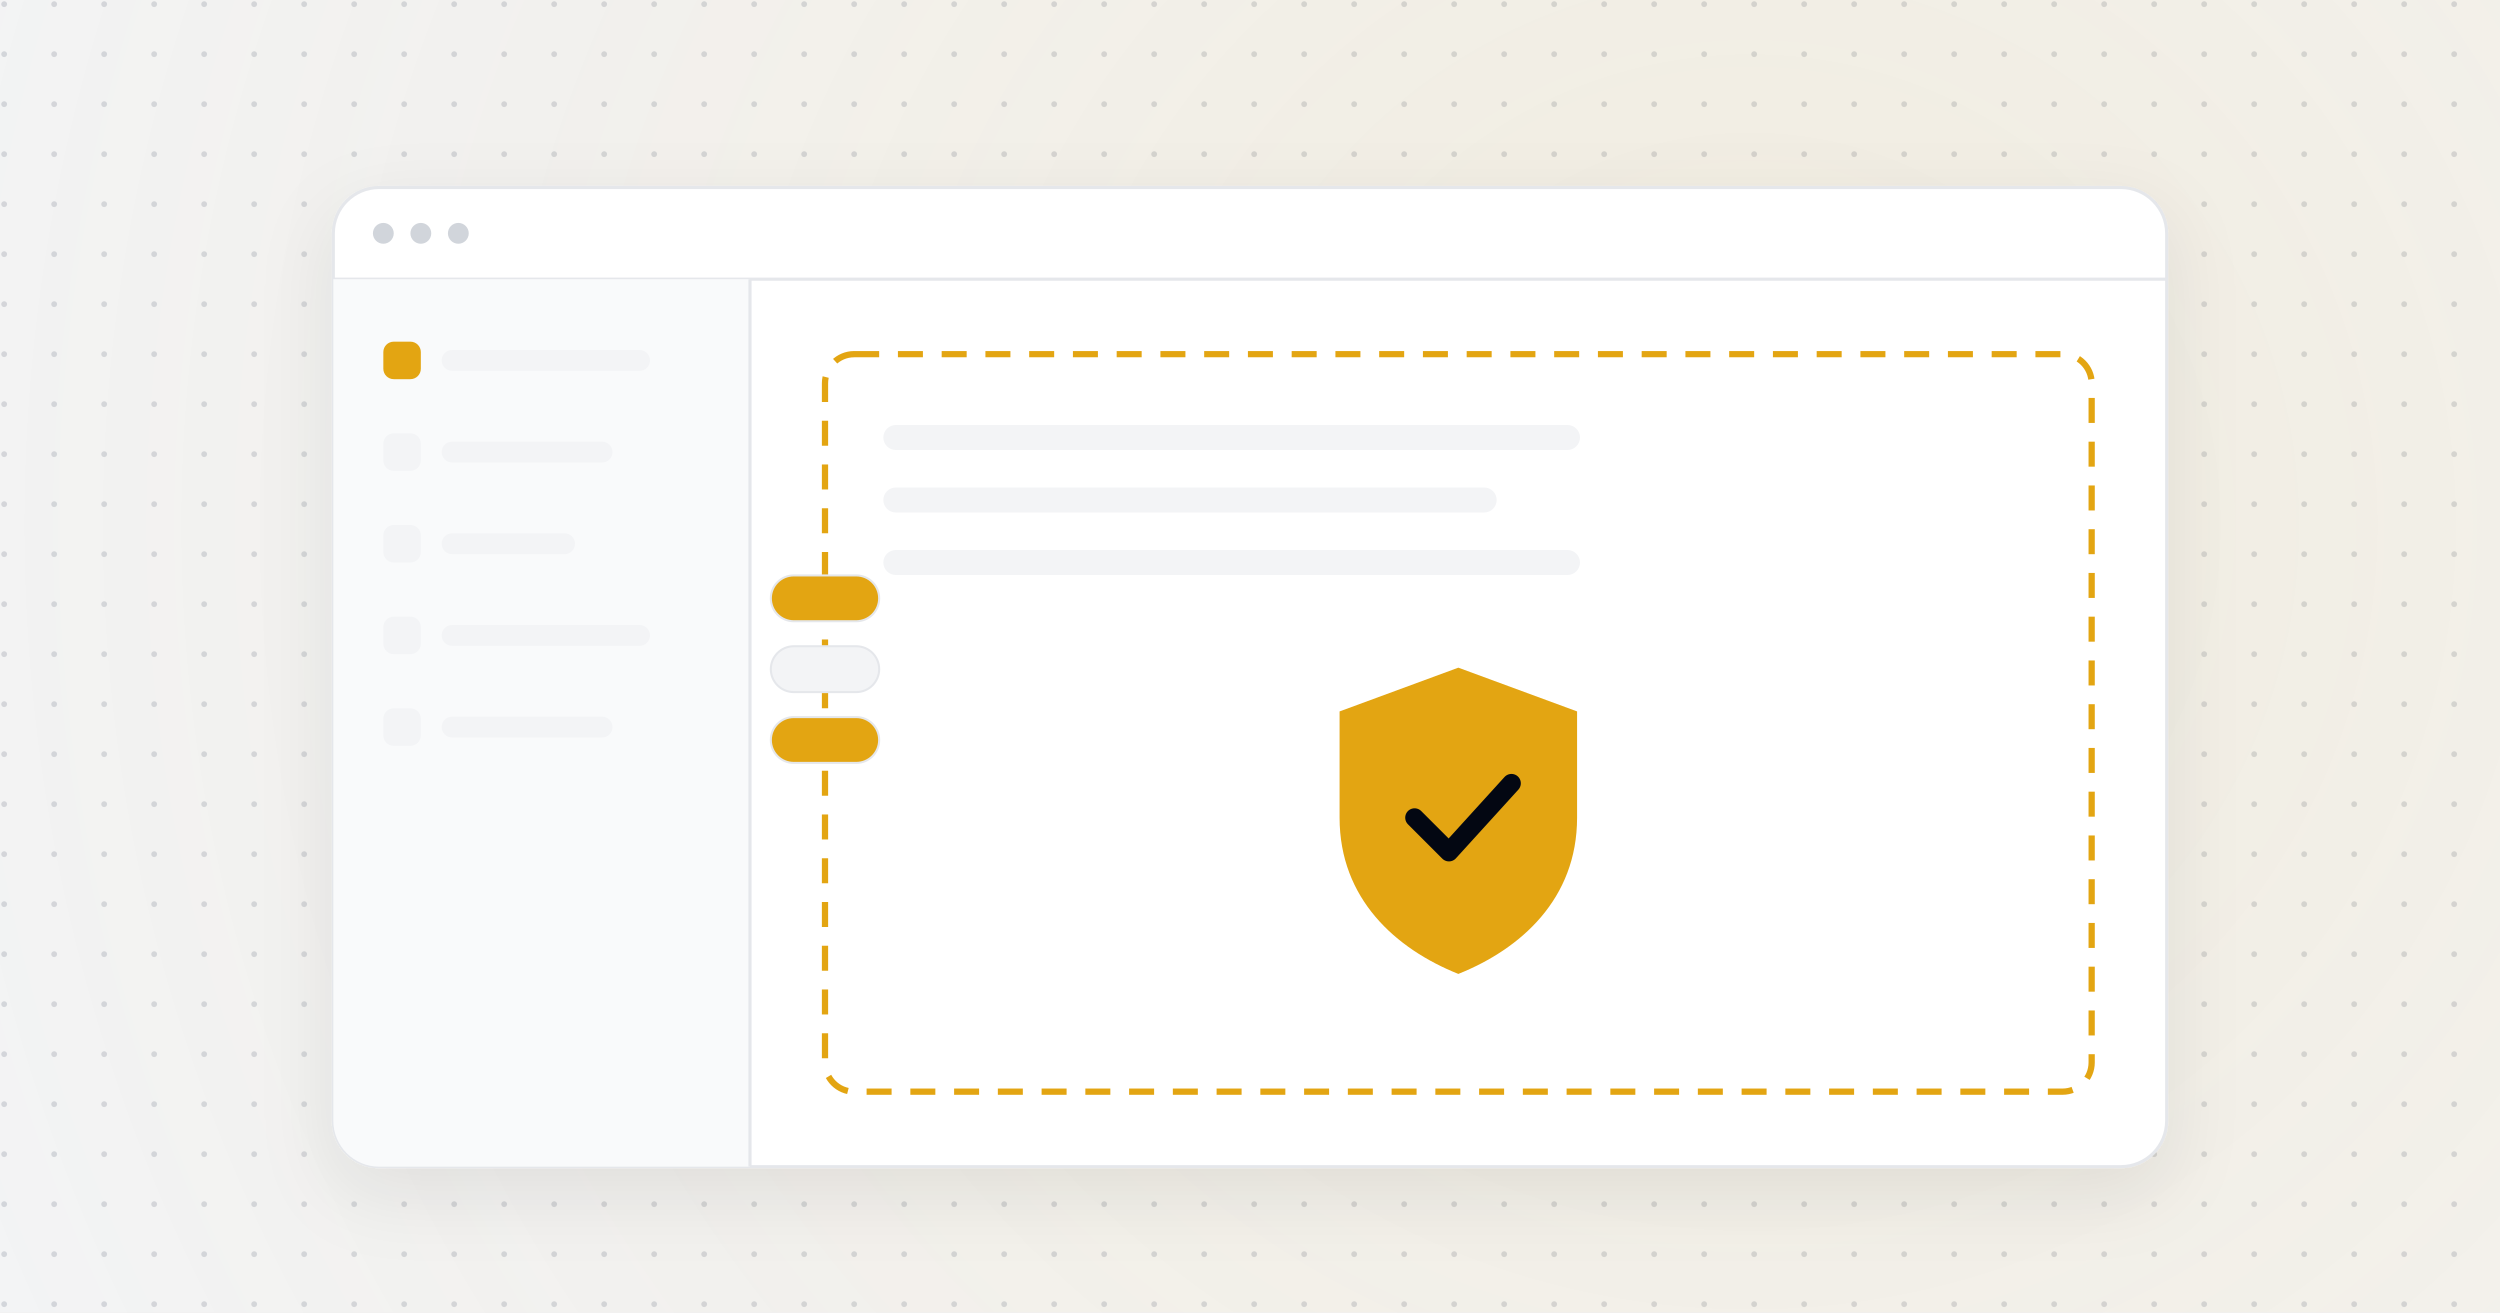
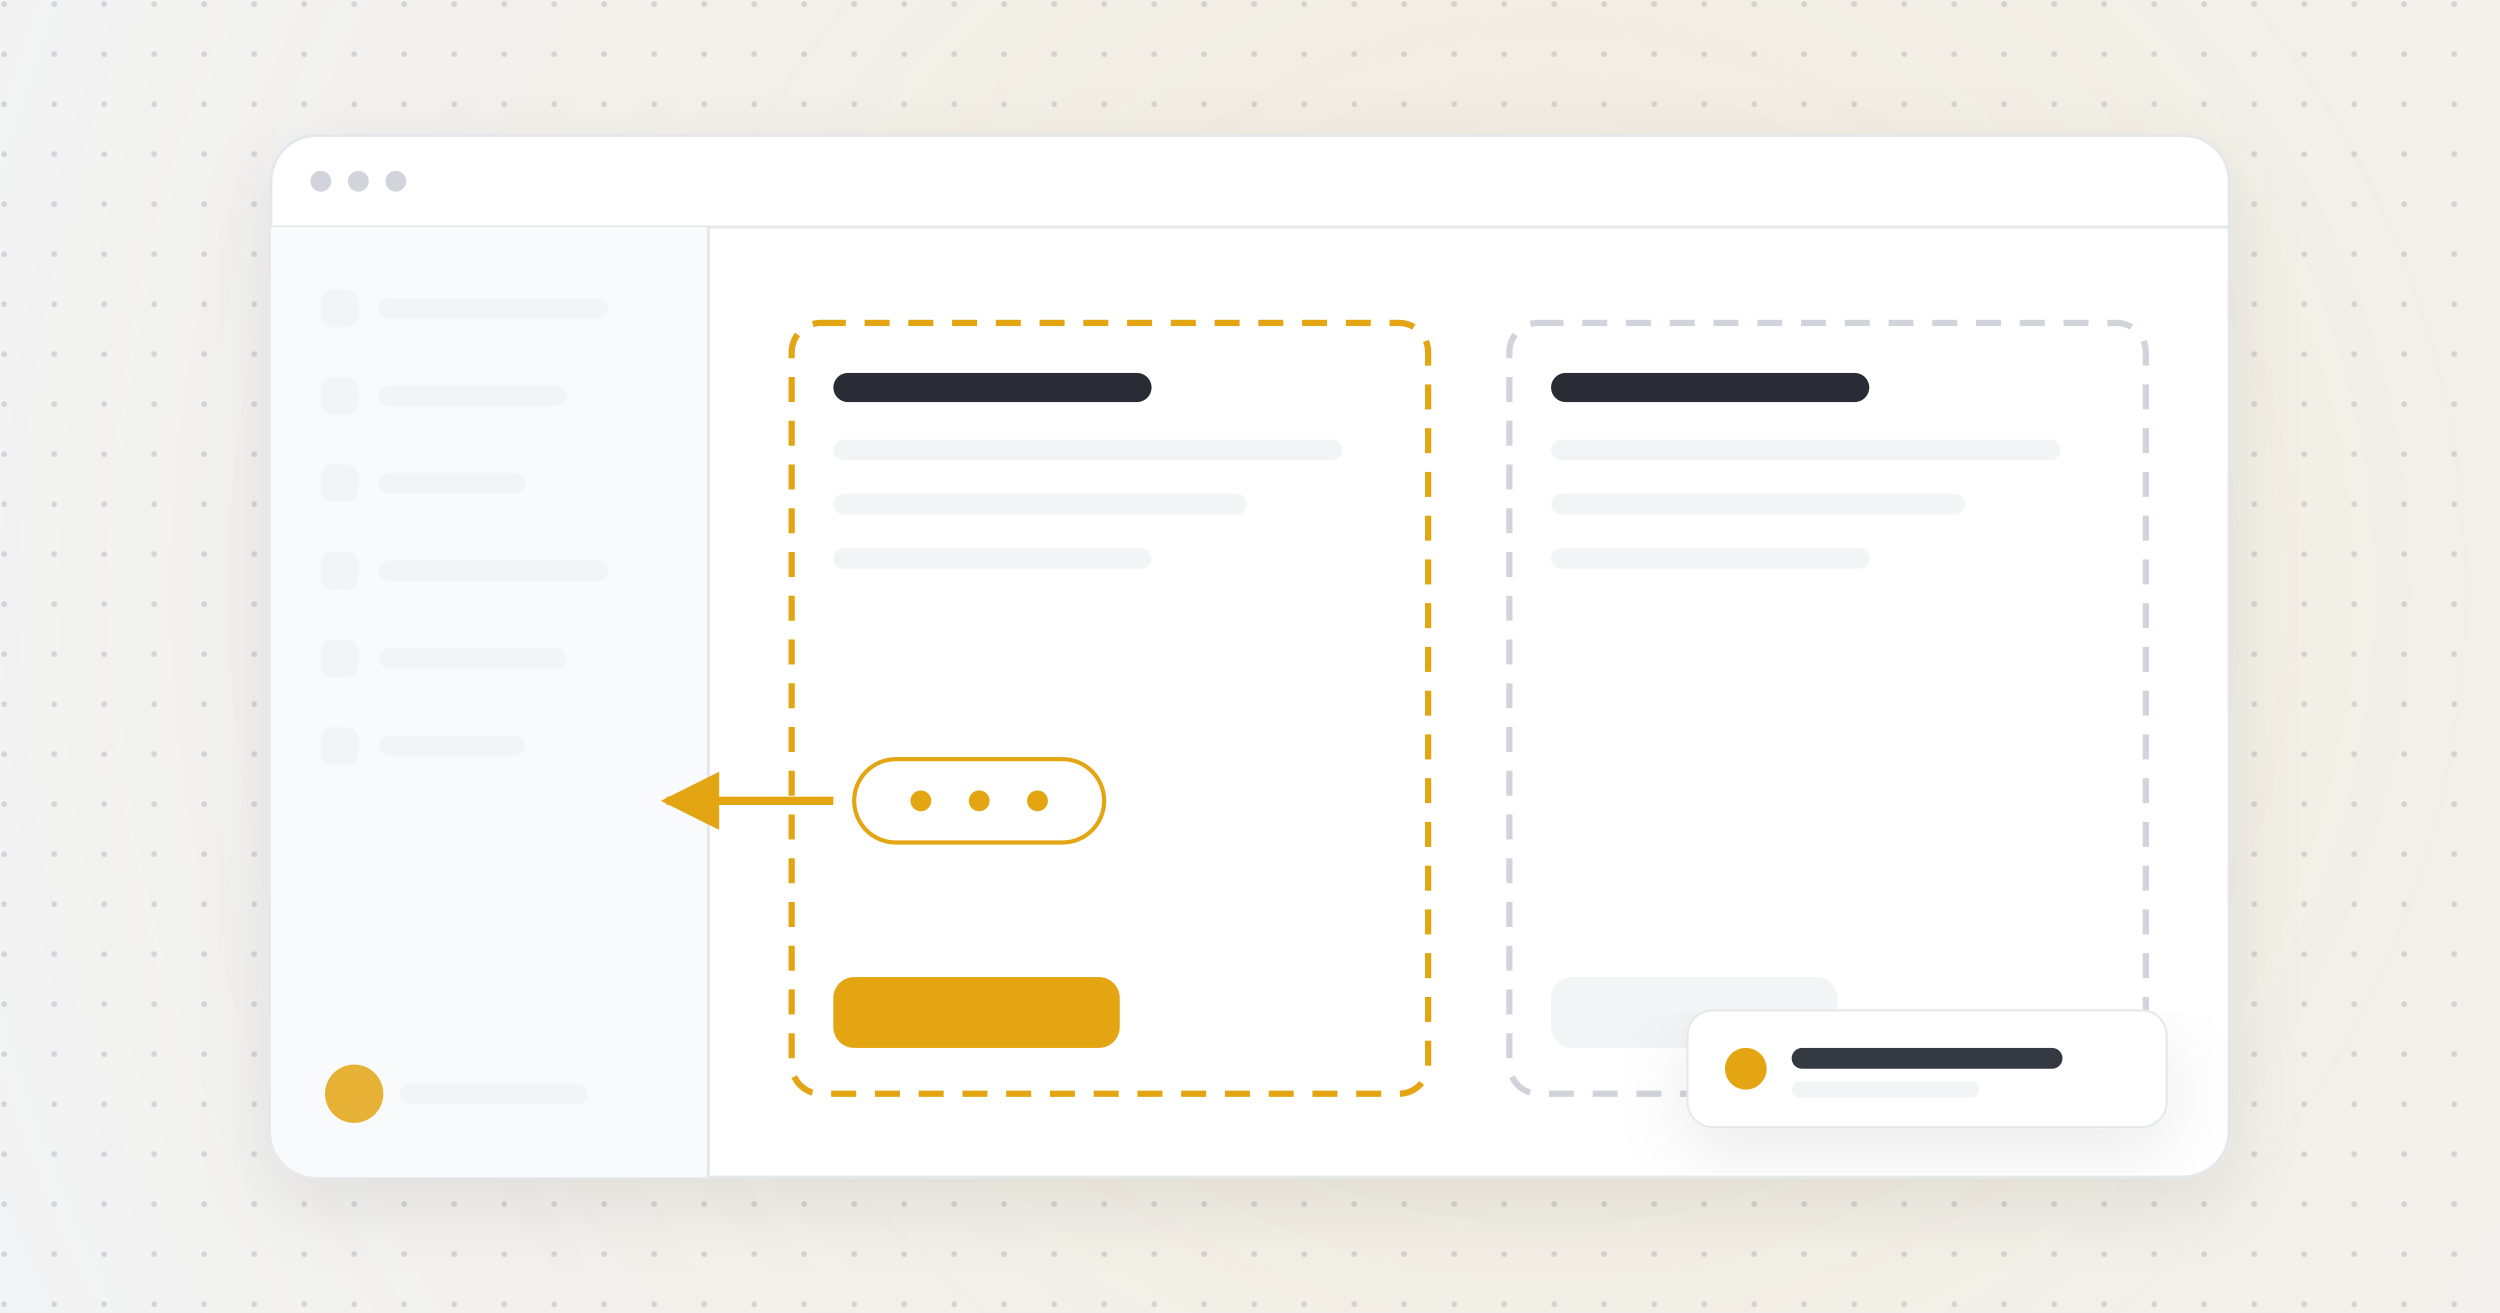
<svg xmlns="http://www.w3.org/2000/svg" width="1200" height="630" viewBox="0 0 1200 630" role="img">
  <defs>
    <pattern id="d" width="24" height="24" patternUnits="userSpaceOnUse">
      <circle cx="2" cy="2" r="1.4" fill="#D3D6DC" />
    </pattern>
    <filter id="sh" x="-20%" y="-20%" width="140%" height="160%">
      <feDropShadow dx="0" dy="12" stdDeviation="18" flood-color="#030712" flood-opacity=".08" />
    </filter>
-     <marker id="ah" viewBox="0 0 10 10" refX="9" refY="5" markerWidth="8" markerHeight="8" orient="auto-start-reverse">
+     <marker id="ah" viewBox="0 0 10 10" refX="9" refY="5" markerWidth="7" markerHeight="7" orient="auto-start-reverse">
      <path d="M0 0L10 5L0 10z" fill="#E3A512" />
    </marker>
-     <marker id="am" viewBox="0 0 10 10" refX="9" refY="5" markerWidth="8" markerHeight="8" orient="auto-start-reverse">
+     <marker id="am" viewBox="0 0 10 10" refX="9" refY="5" markerWidth="7" markerHeight="7" orient="auto-start-reverse">
      <path d="M0 0L10 5L0 10z" fill="#6B7280" />
    </marker>
  </defs>
  <rect width="1200" height="630" fill="#F3F4F6" />
  <rect width="1200" height="630" fill="url(#d)" />
  <defs>
-     <radialGradient id="g" cx="840.0" cy="252.0" r="960.0" gradientUnits="userSpaceOnUse">
-       <stop offset="0" stop-color="#E3A512" stop-opacity=".10" />
+     <radialGradient id="g" cx="744.0" cy="283.5" r="840.0" gradientUnits="userSpaceOnUse">
+       <stop offset="0" stop-color="#E3A512" stop-opacity=".12" />
      <stop offset="1" stop-color="#E3A512" stop-opacity="0" />
    </radialGradient>
  </defs>
  <rect width="1200" height="630" fill="url(#g)" />
  <g filter="url(#sh)">
-     <rect x="160.0" y="90.0" width="880" height="470" rx="22" fill="#FFFFFF" stroke="#E5E7EB" stroke-width="1.5" />
+     <rect x="130.0" y="65.0" width="940" height="500" rx="22" fill="#FFFFFF" stroke="#E5E7EB" stroke-width="1.5" />
  </g>
-   <circle cx="184.0" cy="112.0" r="5" fill="#D1D5DB" />
-   <circle cx="202.0" cy="112.0" r="5" fill="#D1D5DB" />
-   <circle cx="220.0" cy="112.0" r="5" fill="#D1D5DB" />
-   <line x1="160.0" y1="134.0" x2="1040.0" y2="134.0" stroke="#E5E7EB" stroke-width="1.5" />
+   <circle cx="154.0" cy="87.0" r="5" fill="#D1D5DB" />
+   <circle cx="172.0" cy="87.0" r="5" fill="#D1D5DB" />
+   <circle cx="190.0" cy="87.0" r="5" fill="#D1D5DB" />
+   <line x1="130.0" y1="109.0" x2="1070.0" y2="109.0" stroke="#E5E7EB" stroke-width="1.5" />
  <clipPath id="wc">
-     <rect x="160.0" y="90.0" width="880" height="470" rx="22" />
+     <rect x="130.0" y="65.0" width="940" height="500" rx="22" />
  </clipPath>
-   <rect clip-path="url(#wc)" x="160.0" y="134.0" width="200" height="426" fill="#F9FAFB" />
-   <line x1="360.0" y1="134.0" x2="360.0" y2="560.0" stroke="#E5E7EB" stroke-width="1.5" />
-   <rect x="184.0" y="164.0" width="18" height="18" rx="5" fill="#E3A512" />
-   <rect x="212.0" y="168.0" width="100" height="10" rx="5" fill="#F3F4F6" />
-   <rect x="184.0" y="208.0" width="18" height="18" rx="5" fill="#F3F4F6" />
-   <rect x="212.0" y="212.0" width="82" height="10" rx="5" fill="#F3F4F6" />
-   <rect x="184.0" y="252.0" width="18" height="18" rx="5" fill="#F3F4F6" />
-   <rect x="212.0" y="256.0" width="64" height="10" rx="5" fill="#F3F4F6" />
-   <rect x="184.0" y="296.0" width="18" height="18" rx="5" fill="#F3F4F6" />
-   <rect x="212.0" y="300.0" width="100" height="10" rx="5" fill="#F3F4F6" />
-   <rect x="184.0" y="340.0" width="18" height="18" rx="5" fill="#F3F4F6" />
-   <rect x="212.0" y="344.0" width="82" height="10" rx="5" fill="#F3F4F6" />
-   <rect x="396.0" y="170.0" width="608" height="354" rx="14" fill="#FFFFFF" stroke="#E3A512" stroke-width="3" stroke-dasharray="12 9" />
-   <rect x="424.0" y="204.0" width="334.4" height="12" rx="6" fill="#F3F4F6" />
-   <rect x="424.0" y="234.0" width="294.4" height="12" rx="6" fill="#F3F4F6" />
-   <rect x="424.0" y="264.0" width="334.4" height="12" rx="6" fill="#F3F4F6" />
-   <g transform="translate(700.0 389.48) scale(1.5)">
-     <path d="M0 -46 L38 -32 V2 C38 28 20 44 0 52 C-20 44 -38 28 -38 2 V-32 Z" fill="#E3A512" />
-     <path d="M-14 2 L-3 13 L17 -9" fill="none" stroke="#030712" stroke-width="6" stroke-linecap="round" stroke-linejoin="round" />
+   <rect clip-path="url(#wc)" x="130.0" y="109.0" width="210" height="456" fill="#F9FAFB" />
+   <line x1="340.0" y1="109.0" x2="340.0" y2="565.0" stroke="#E5E7EB" stroke-width="1.5" />
+   <rect x="154.0" y="139.0" width="18" height="18" rx="5" fill="#F3F4F6" />
+   <rect x="182.0" y="143.0" width="110" height="10" rx="5" fill="#F3F4F6" />
+   <rect x="154.0" y="181.0" width="18" height="18" rx="5" fill="#F3F4F6" />
+   <rect x="182.0" y="185.0" width="90" height="10" rx="5" fill="#F3F4F6" />
+   <rect x="154.0" y="223.0" width="18" height="18" rx="5" fill="#F3F4F6" />
+   <rect x="182.0" y="227.0" width="70" height="10" rx="5" fill="#F3F4F6" />
+   <rect x="154.0" y="265.0" width="18" height="18" rx="5" fill="#F3F4F6" />
+   <rect x="182.0" y="269.0" width="110" height="10" rx="5" fill="#F3F4F6" />
+   <rect x="154.0" y="307.0" width="18" height="18" rx="5" fill="#F3F4F6" />
+   <rect x="182.0" y="311.0" width="90" height="10" rx="5" fill="#F3F4F6" />
+   <rect x="154.0" y="349.0" width="18" height="18" rx="5" fill="#F3F4F6" />
+   <rect x="182.0" y="353.0" width="70" height="10" rx="5" fill="#F3F4F6" />
+   <circle cx="170.0" cy="525.0" r="14" fill="#E3A512" opacity=".85" />
+   <rect x="192.0" y="520.0" width="90" height="10" rx="5" fill="#F3F4F6" />
+   <rect x="380.0" y="155.0" width="305.5" height="370" rx="14" fill="#FFFFFF" stroke="#E3A512" stroke-width="3" stroke-dasharray="12 9" />
+   <rect x="400.0" y="179.0" width="152.75" height="14" rx="7" fill="#030712" opacity=".85" />
+   <rect x="400.0" y="211.0" width="244.4" height="10" rx="5" fill="#F3F4F6" />
+   <rect x="400.0" y="237.0" width="198.575" height="10" rx="5" fill="#F3F4F6" />
+   <rect x="400.0" y="263.0" width="152.75" height="10" rx="5" fill="#F3F4F6" />
+   <rect x="400.0" y="469.0" width="137.475" height="34" rx="10" fill="#E3A512" />
+   <rect x="724.5" y="155.0" width="305.5" height="370" rx="14" fill="#FFFFFF" stroke="#D1D5DB" stroke-width="3" stroke-dasharray="12 9" />
+   <rect x="744.5" y="179.0" width="152.75" height="14" rx="7" fill="#030712" opacity=".85" />
+   <rect x="744.5" y="211.0" width="244.4" height="10" rx="5" fill="#F3F4F6" />
+   <rect x="744.5" y="237.0" width="198.575" height="10" rx="5" fill="#F3F4F6" />
+   <rect x="744.5" y="263.0" width="152.75" height="10" rx="5" fill="#F3F4F6" />
+   <rect x="744.5" y="469.0" width="137.475" height="34" rx="10" fill="#F3F4F6" />
+   <path d="M400.0 384.4 C 360.0 384.4 350.0 384.4 320.0 384.4" stroke="#E3A512" stroke-width="4" fill="none" marker-end="url(#ah)" />
+   <rect x="410.0" y="364.4" width="120" height="40" rx="20" fill="#FFFFFF" stroke="#E3A512" stroke-width="2" />
+   <circle cx="442.0" cy="384.4" r="5" fill="#E3A512" />
+   <circle cx="470.0" cy="384.4" r="5" fill="#E3A512" />
+   <circle cx="498.0" cy="384.4" r="5" fill="#E3A512" />
+   <g filter="url(#sh)">
+     <rect x="810.0" y="485.0" width="230" height="56" rx="12" fill="#FFFFFF" stroke="#E5E7EB" />
  </g>
-   <rect x="370.0" y="276.2" width="52" height="22" rx="11" fill="#E3A512" stroke="#E5E7EB" />
-   <rect x="370.0" y="310.2" width="52" height="22" rx="11" fill="#F3F4F6" stroke="#E5E7EB" />
-   <rect x="370.0" y="344.2" width="52" height="22" rx="11" fill="#E3A512" stroke="#E5E7EB" />
+   <circle cx="838.0" cy="513.0" r="10" fill="#E3A512" />
+   <rect x="860.0" y="503.0" width="130" height="10" rx="5" fill="#030712" opacity=".8" />
+   <rect x="860.0" y="519.0" width="90" height="8" rx="4" fill="#F3F4F6" />
</svg>
